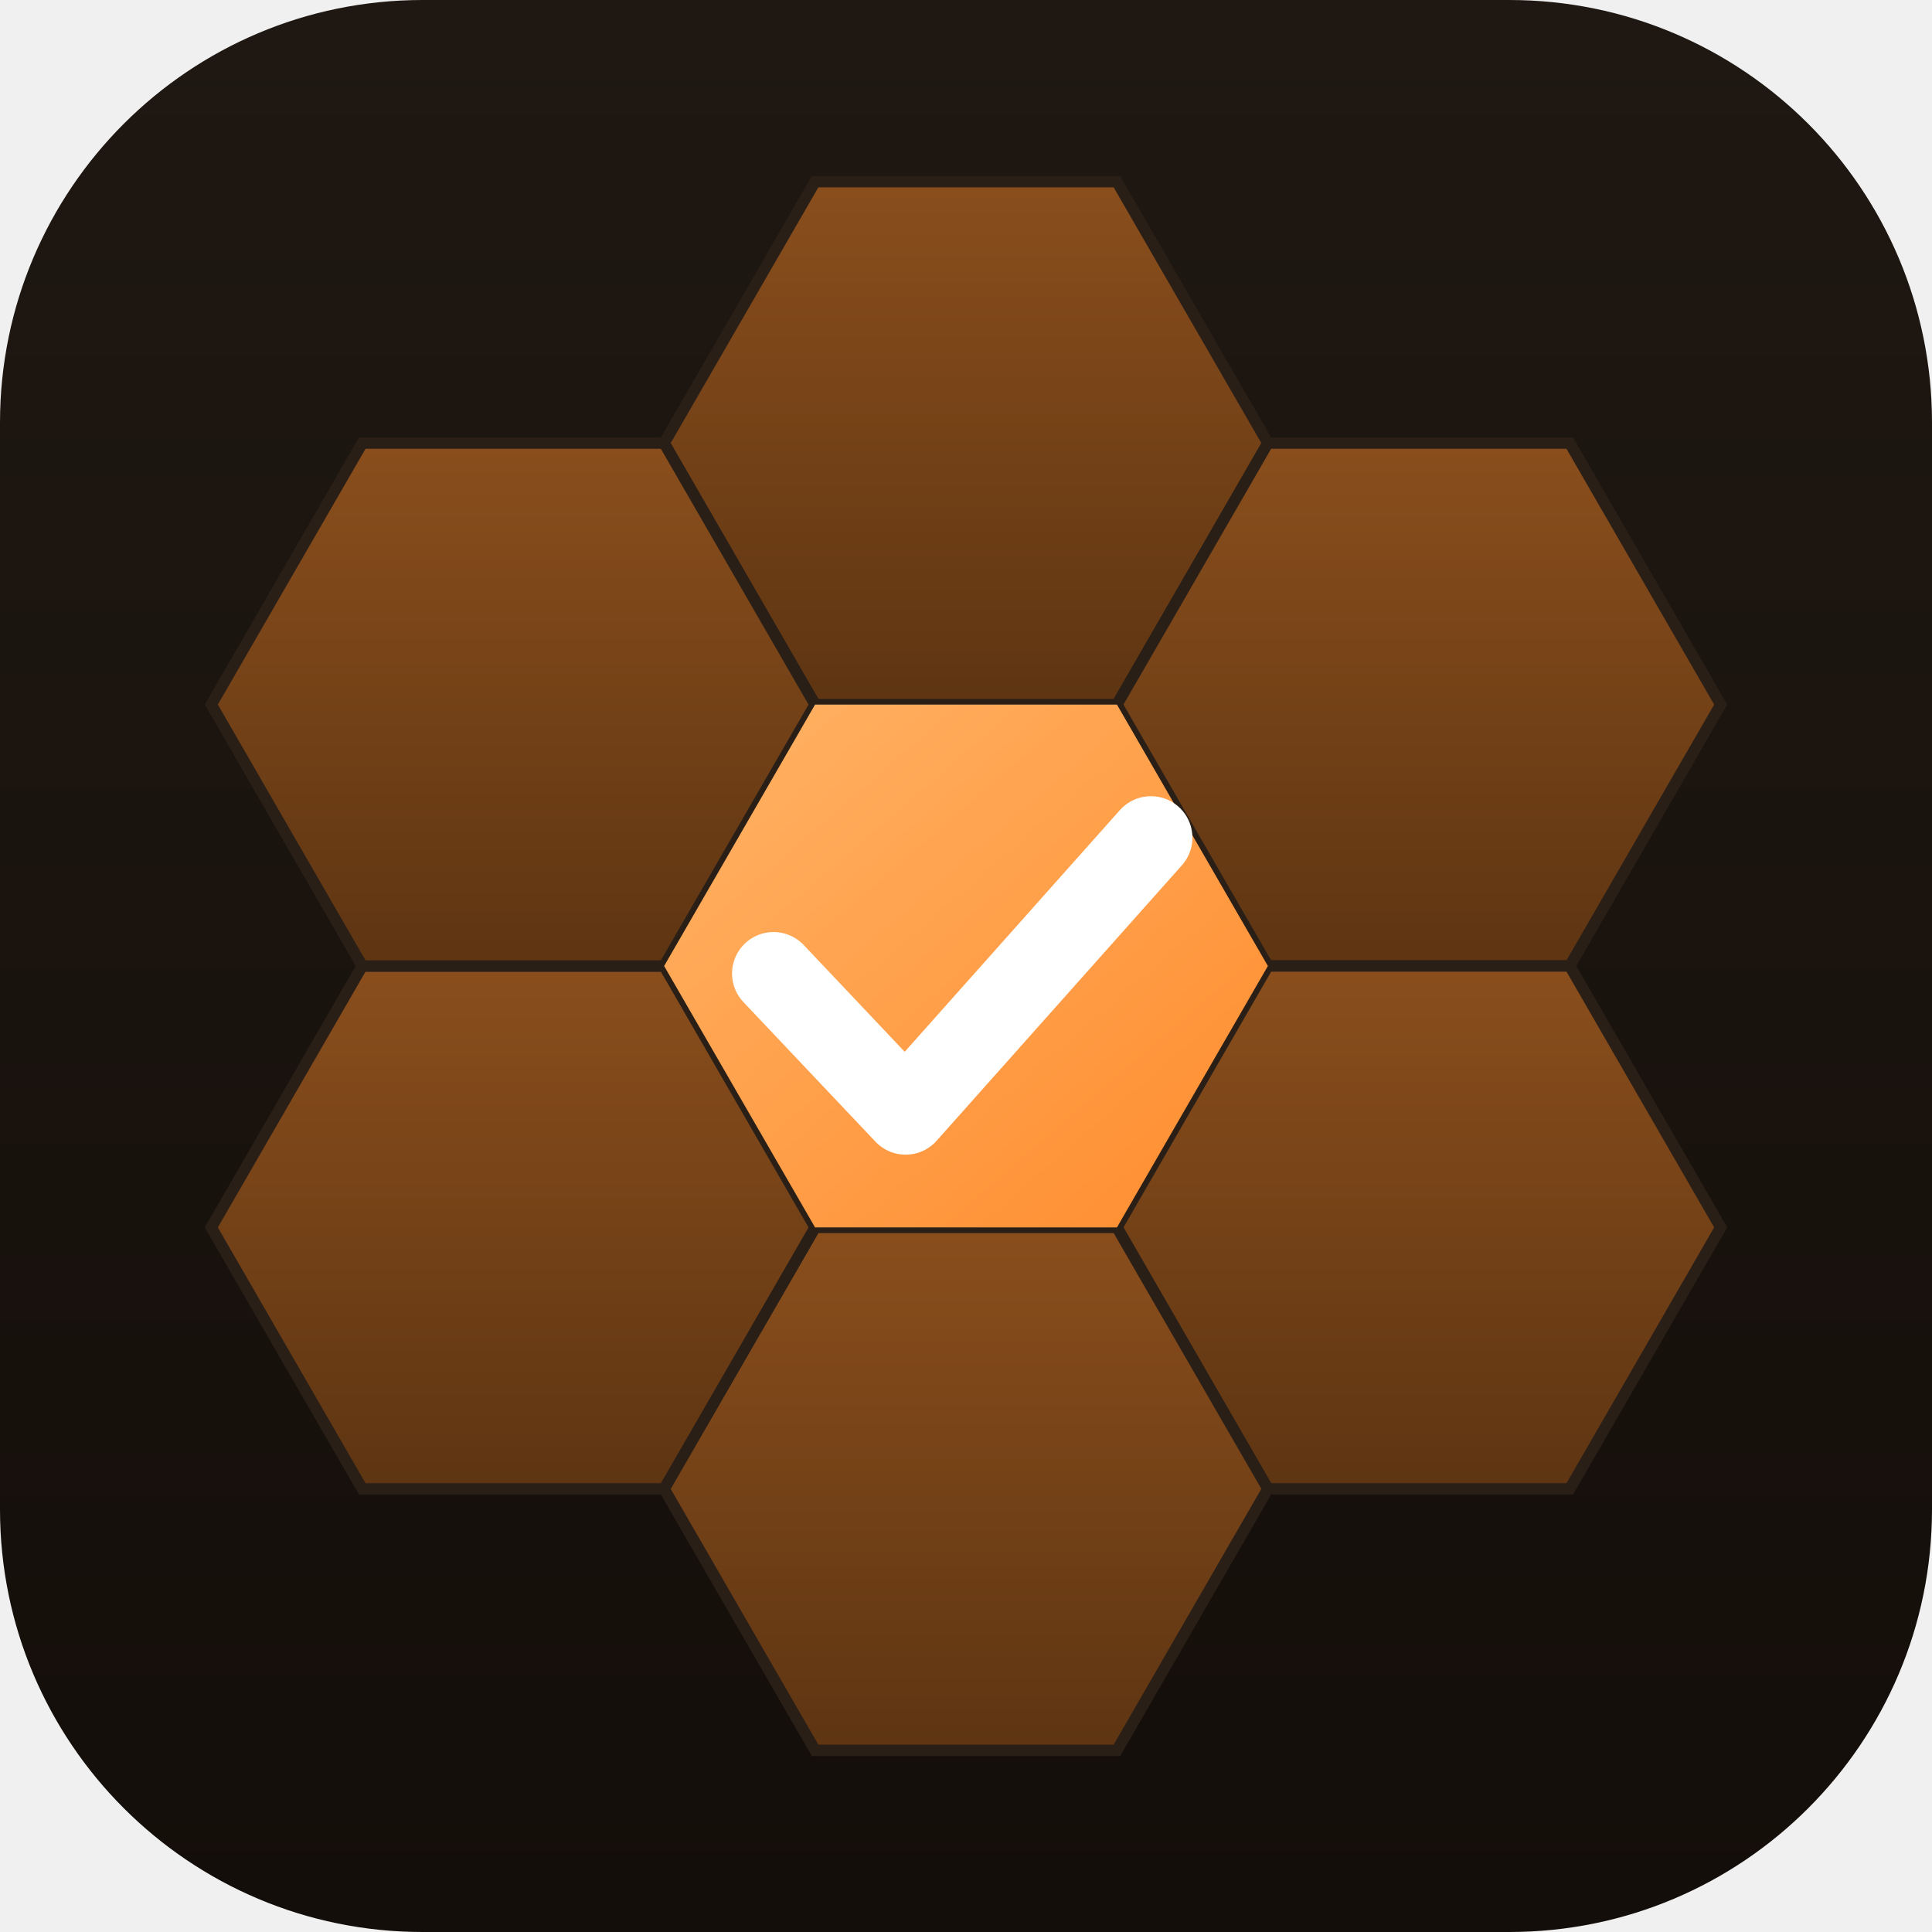
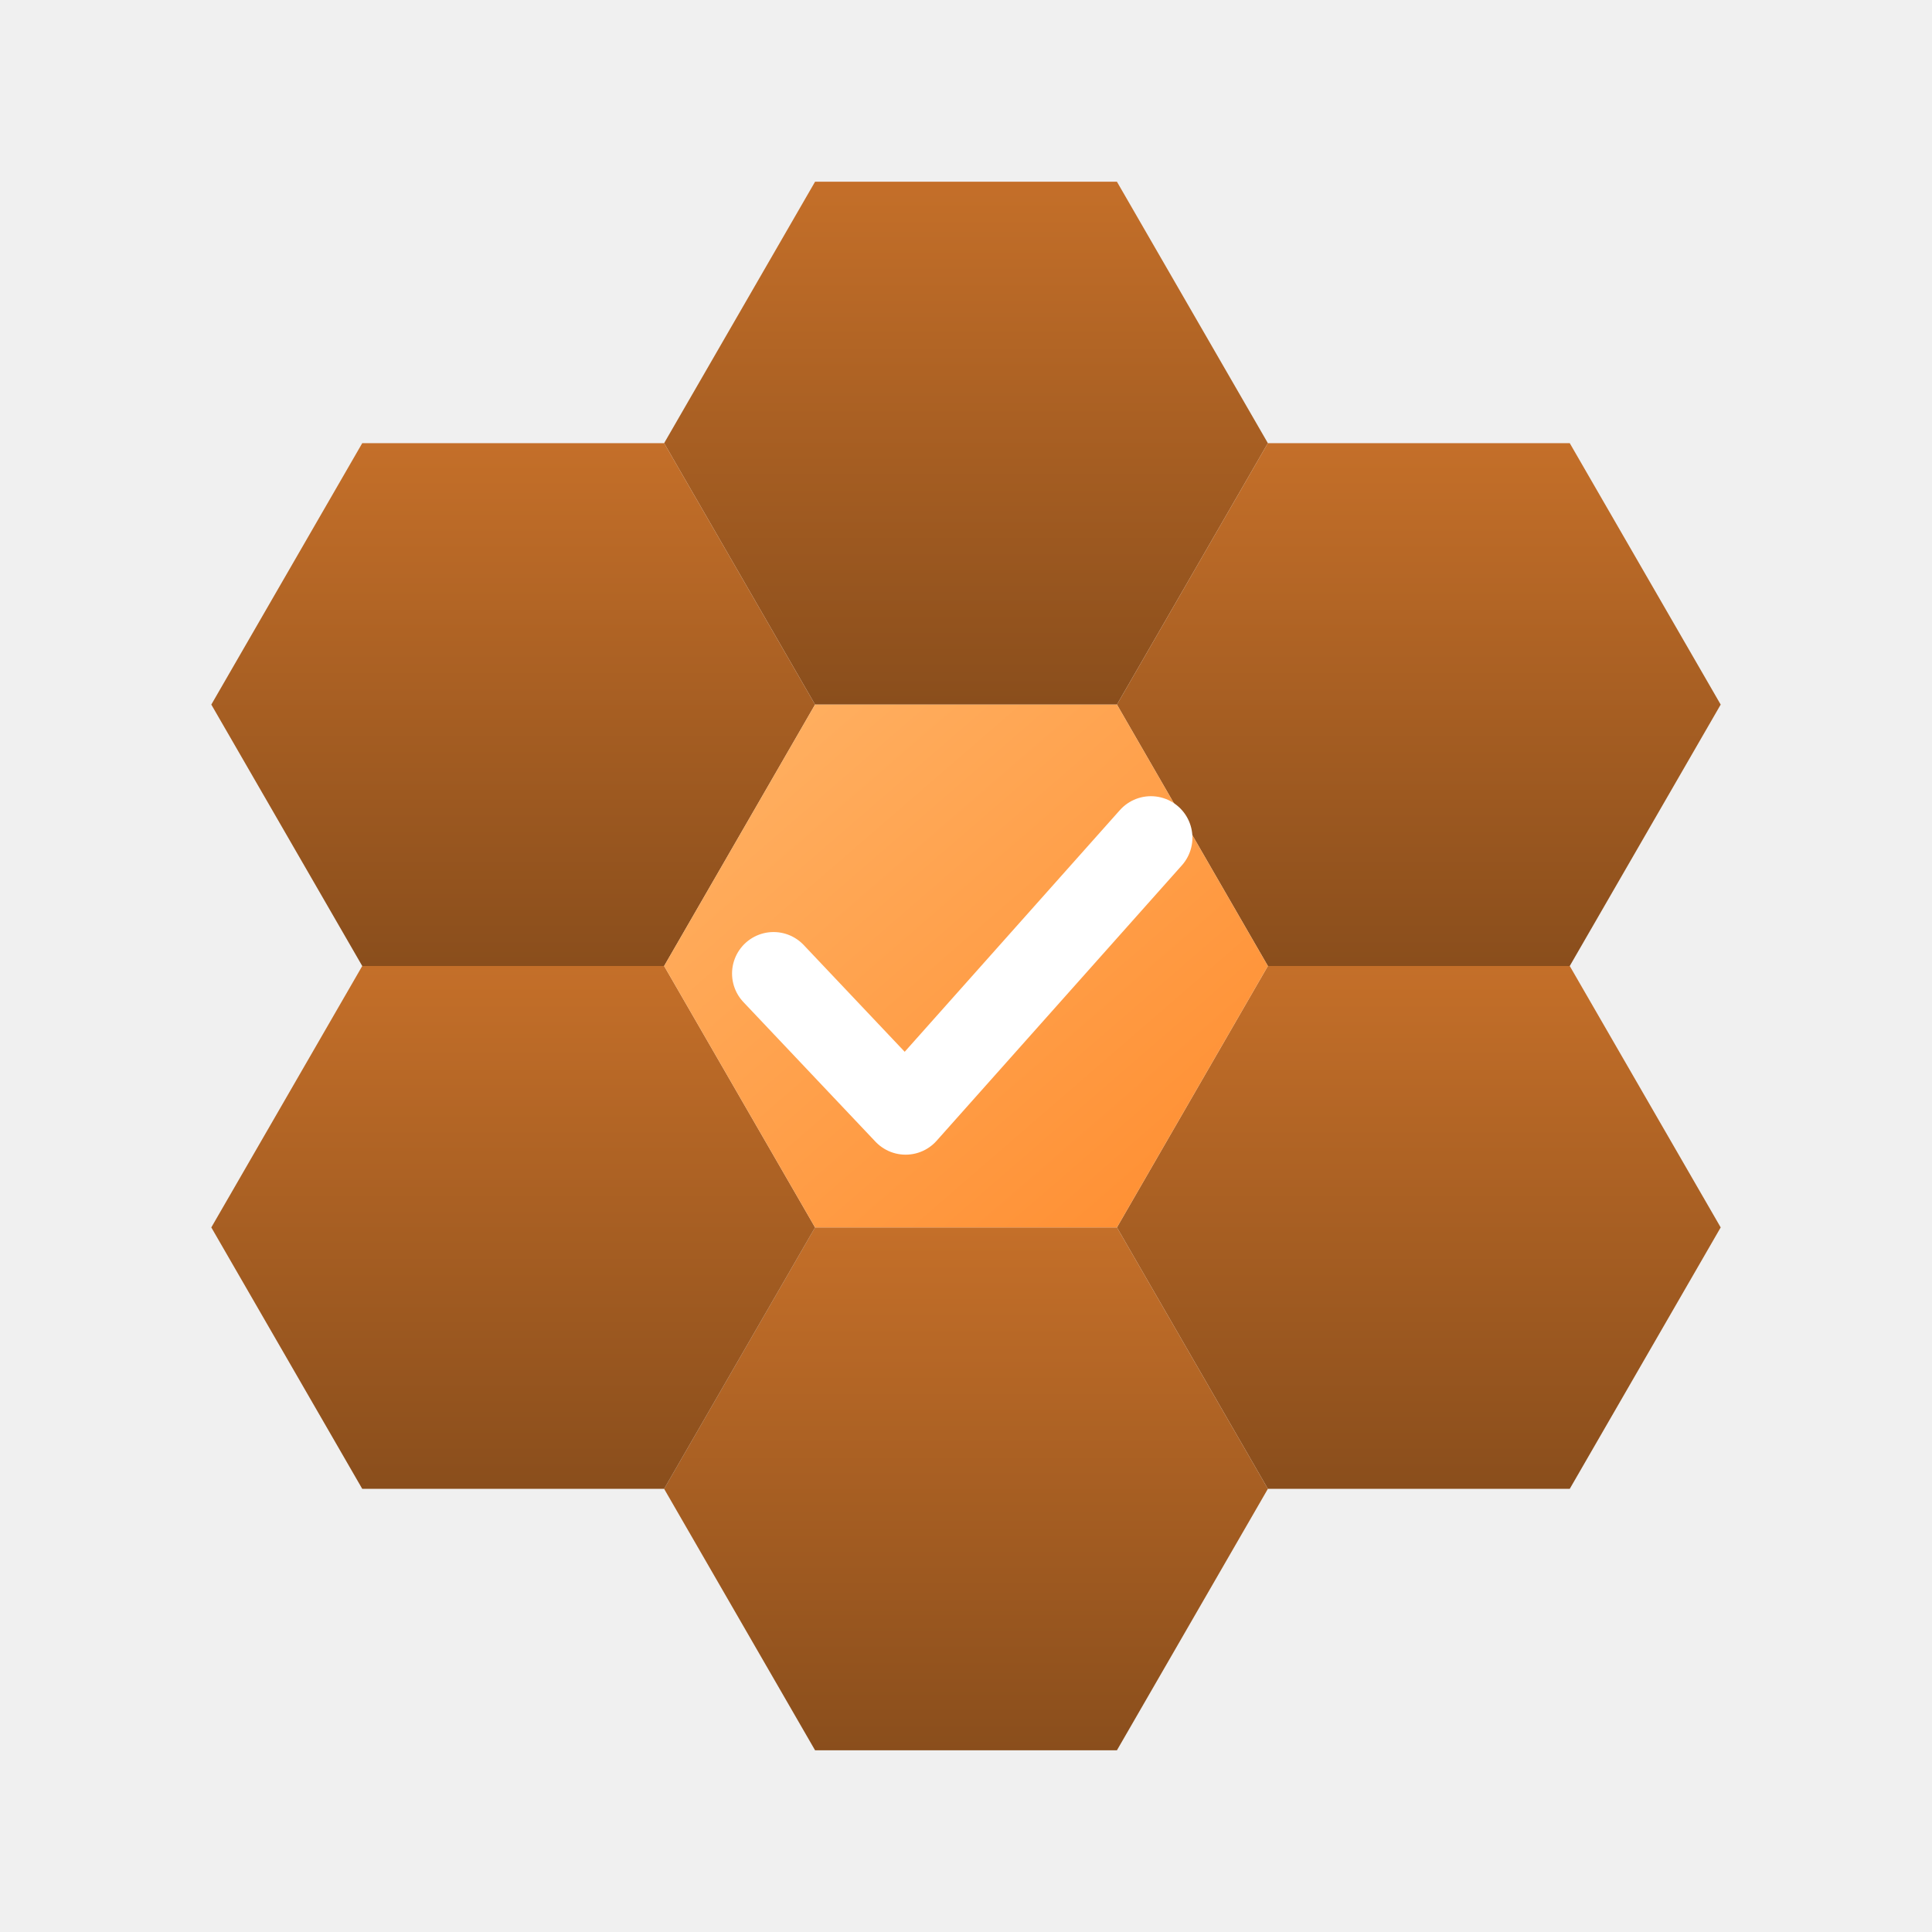
- <svg xmlns="http://www.w3.org/2000/svg" viewBox="0 0 512 512" role="img" aria-label="BlissTracker cargando">
+ <svg xmlns="http://www.w3.org/2000/svg" viewBox="0 0 512 512" role="img" aria-label="BlissTracker loading indicator">
  <defs>
    <linearGradient id="centerHexL" x1="0%" y1="0%" x2="100%" y2="100%">
      <stop offset="0%" stop-color="#FFB366" />
      <stop offset="100%" stop-color="#FF8C2E" />
    </linearGradient>
    <linearGradient id="outerDim" x1="0%" y1="0%" x2="0%" y2="100%">
-       <stop offset="0%" stop-color="#8A4E1C" />
-       <stop offset="100%" stop-color="#5E3512" />
+       <stop offset="0%" stop-color="#C46F29" />
+       <stop offset="100%" stop-color="#8A4E1C" />
    </linearGradient>
    <linearGradient id="outerBright" x1="0%" y1="0%" x2="100%" y2="100%">
      <stop offset="0%" stop-color="#FFB366" />
      <stop offset="100%" stop-color="#FF8C2E" />
-     </linearGradient>
-     <linearGradient id="bgL" x1="0%" y1="0%" x2="0%" y2="100%">
-       <stop offset="0%" stop-color="#1F1812" />
-       <stop offset="100%" stop-color="#140E0A" />
    </linearGradient>
    <filter id="softGlow" x="-30%" y="-30%" width="160%" height="160%">
      <feGaussianBlur stdDeviation="6" result="glow" />
      <feMerge>
        <feMergeNode in="glow" />
        <feMergeNode in="SourceGraphic" />
      </feMerge>
    </filter>
  </defs>
  <style>
    @keyframes bliss-loading {
      0%   { opacity: 0; }
      8%   { opacity: 1; }
      25%  { opacity: 0.55; }
      50%  { opacity: 0; }
      100% { opacity: 0; }
    }
    .glow {
      opacity: 0;
      animation: bliss-loading 1.6s cubic-bezier(0.4, 0, 0.2, 1) infinite;
      transform-origin: 256px 256px;
    }
+     /* Orden horario desde arriba */
    .glow-1 { animation-delay: 0s;    }
    .glow-2 { animation-delay: 0.13s; }
    .glow-3 { animation-delay: 0.26s; }
    .glow-4 { animation-delay: 0.39s; }
    .glow-5 { animation-delay: 0.52s; }
    .glow-6 { animation-delay: 0.65s; }

+     /* Sutil pulso del check central */
    @keyframes bliss-pulse {
      0%, 100% { opacity: 1; }
      50%      { opacity: 0.75; }
    }
    .center-glow {
      animation: bliss-pulse 1.6s ease-in-out infinite;
    }

+     /* Respeto a usuarios que prefieren reducir movimiento */
    @media (prefers-reduced-motion: reduce) {
      .glow { animation: none; opacity: 0.5; }
      .center-glow { animation: none; }
    }
  </style>
-   <rect width="512" height="512" rx="112" ry="112" fill="url(#bgL)" />
-   <g stroke="#2A1F17" stroke-width="3">
+   <g>
    <polygon points="176,117.44 216,48.16 296,48.16 336,117.44 296,186.72 216,186.72" fill="url(#outerDim)" />
    <polygon points="296,186.72 336,117.44 416,117.44 456,186.72 416,256 336,256" fill="url(#outerDim)" />
    <polygon points="296,325.28 336,256 416,256 456,325.28 416,394.56 336,394.56" fill="url(#outerDim)" />
    <polygon points="176,394.56 216,325.28 296,325.28 336,394.56 296,463.84 216,463.84" fill="url(#outerDim)" />
    <polygon points="56,325.28 96,256 176,256 216,325.28 176,394.56 96,394.56" fill="url(#outerDim)" />
    <polygon points="56,186.72 96,117.44 176,117.44 216,186.72 176,256 96,256" fill="url(#outerDim)" />
  </g>
  <g filter="url(#softGlow)">
    <polygon class="glow glow-1" points="176,117.44 216,48.16 296,48.16 336,117.44 296,186.72 216,186.72" fill="url(#outerBright)" />
    <polygon class="glow glow-2" points="296,186.72 336,117.44 416,117.44 456,186.72 416,256 336,256" fill="url(#outerBright)" />
    <polygon class="glow glow-3" points="296,325.28 336,256 416,256 456,325.28 416,394.56 336,394.56" fill="url(#outerBright)" />
    <polygon class="glow glow-4" points="176,394.56 216,325.28 296,325.28 336,394.56 296,463.84 216,463.84" fill="url(#outerBright)" />
    <polygon class="glow glow-5" points="56,325.28 96,256 176,256 216,325.28 176,394.56 96,394.56" fill="url(#outerBright)" />
    <polygon class="glow glow-6" points="56,186.72 96,117.44 176,117.44 216,186.72 176,256 96,256" fill="url(#outerBright)" />
  </g>
  <g class="center-glow">
    <polygon points="176,256 216,186.72 296,186.72 336,256 296,325.28 216,325.28" fill="url(#centerHexL)" />
    <path d="M 205 258 L 240 295 L 305 222" fill="none" stroke="#FFFFFF" stroke-width="22" stroke-linecap="round" stroke-linejoin="round" />
  </g>
</svg>
